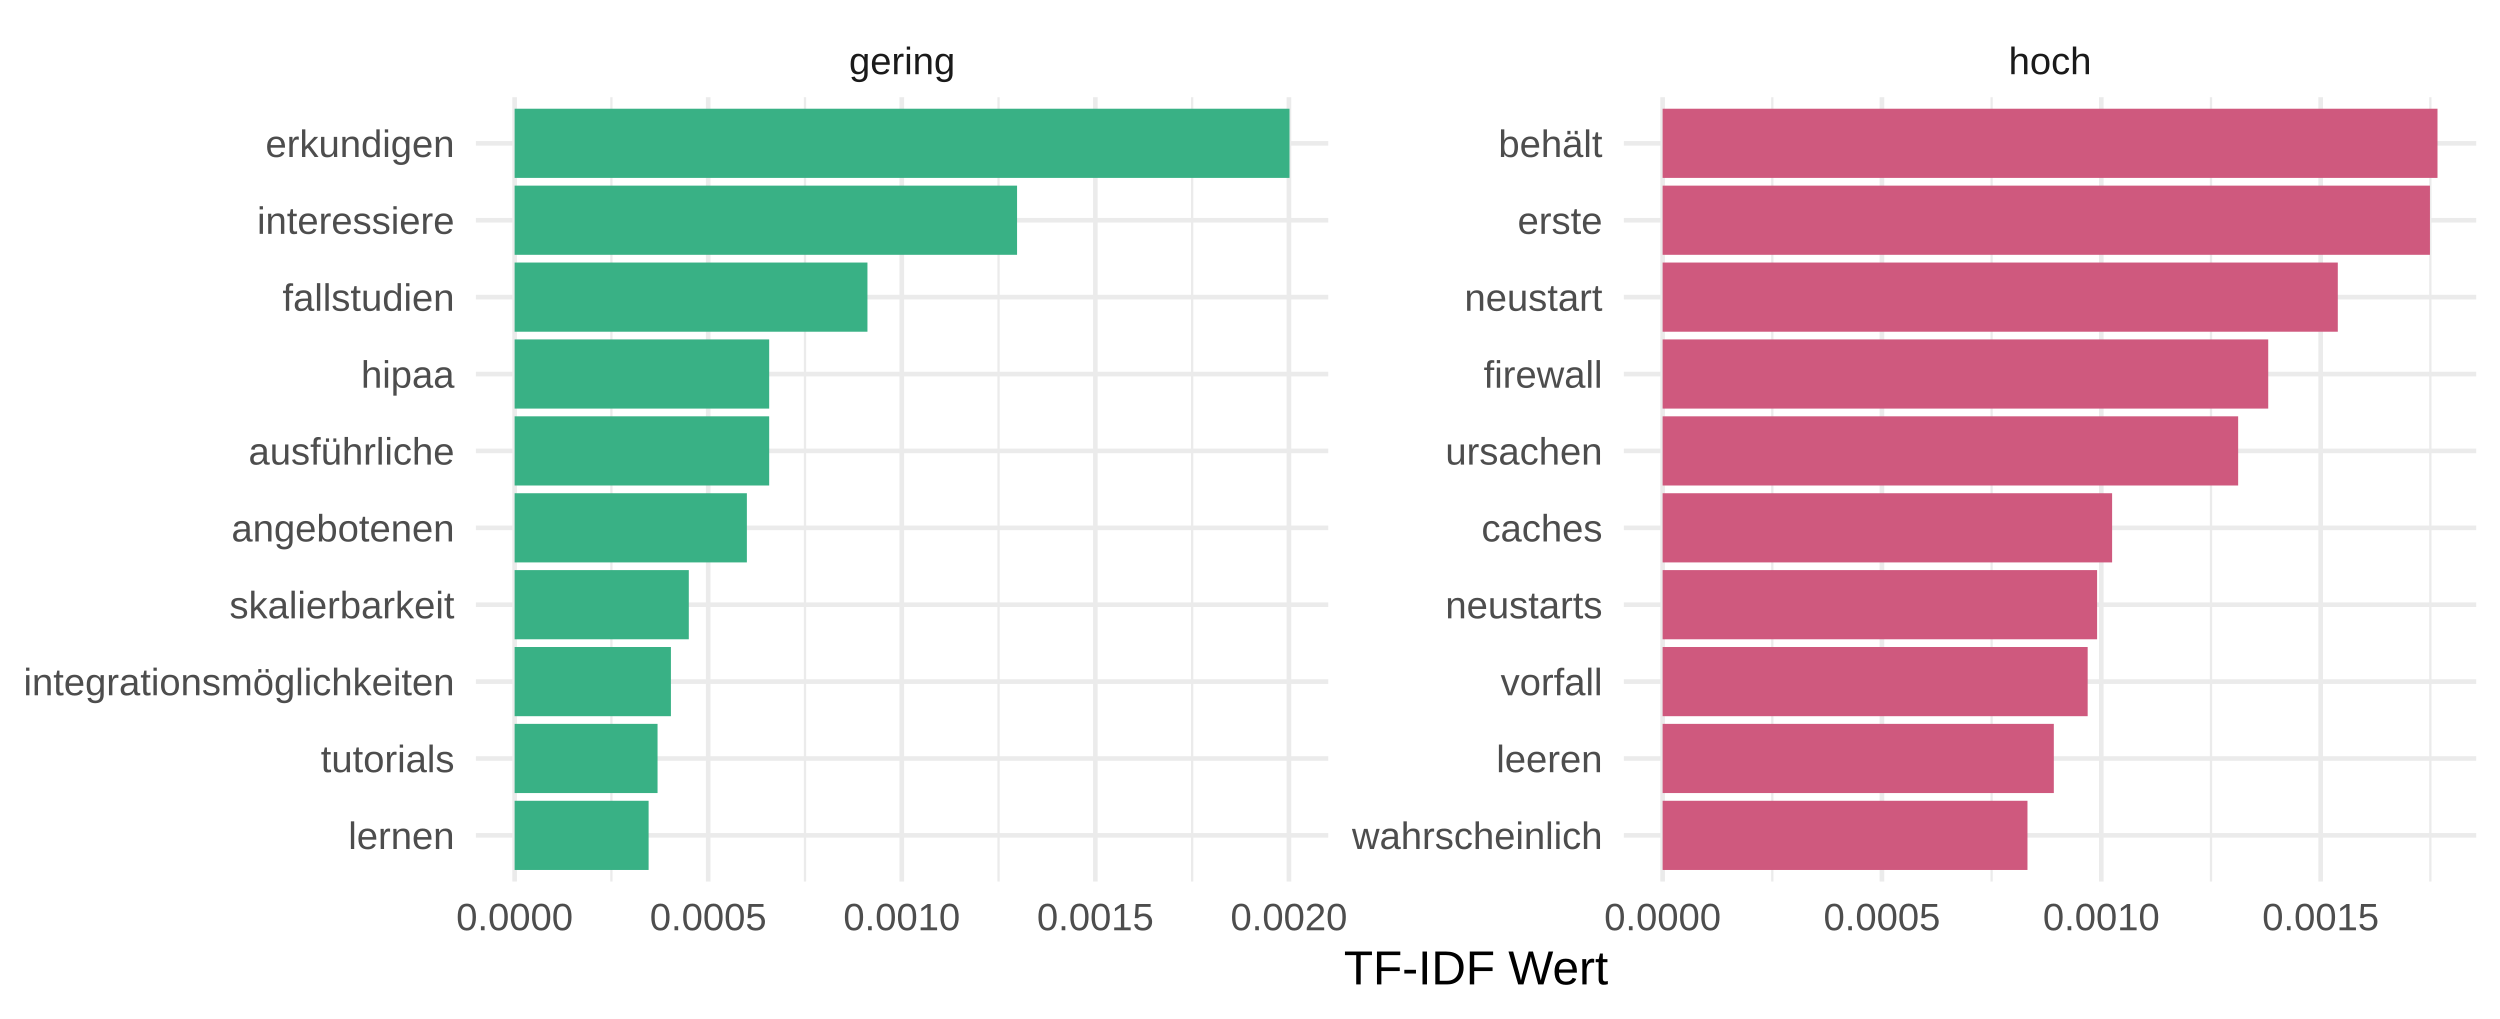
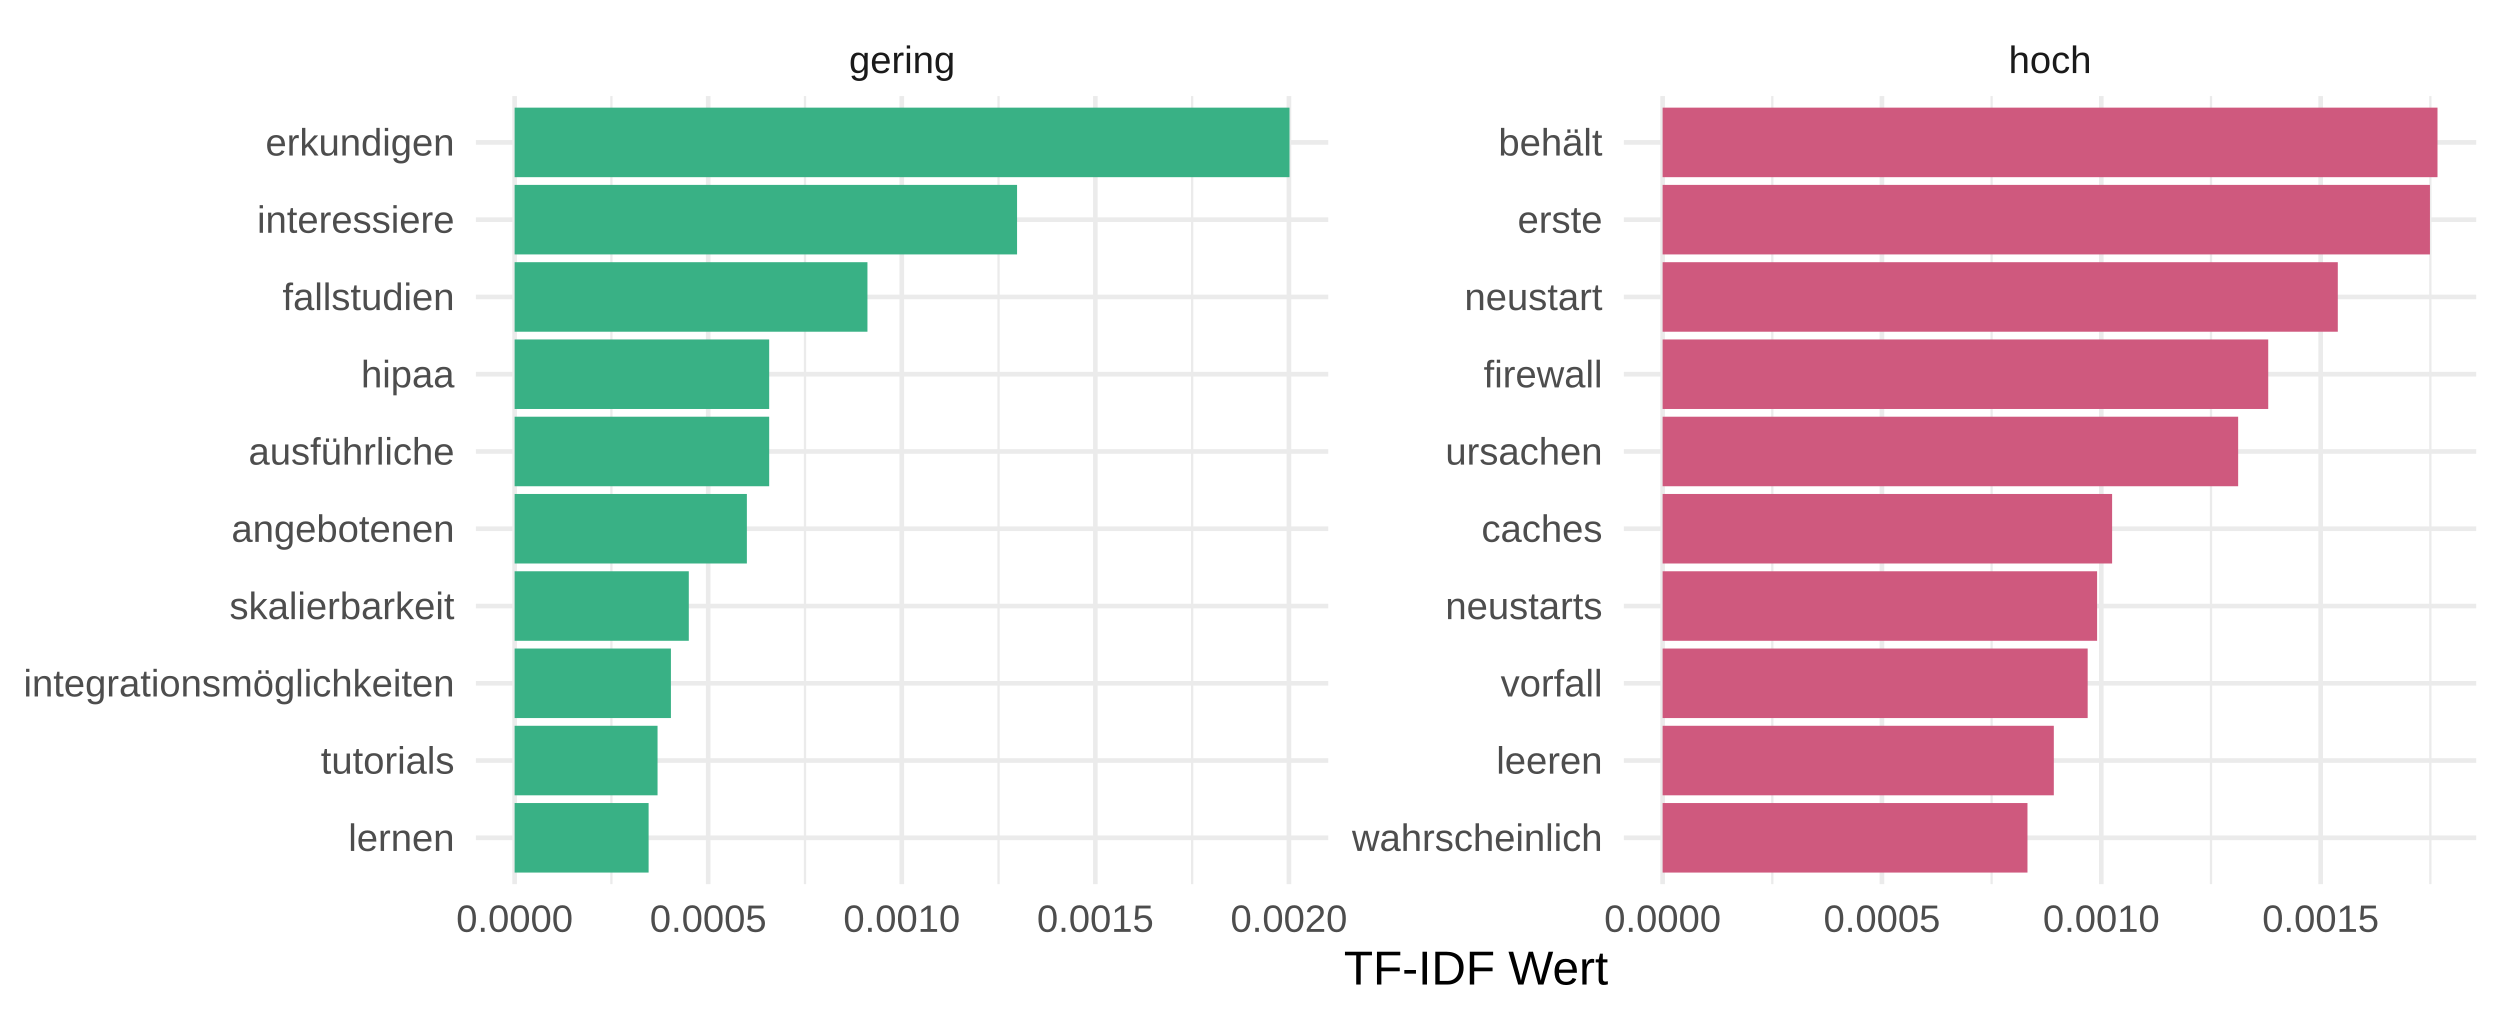
<svg xmlns="http://www.w3.org/2000/svg" width="576.00pt" height="234.60pt" viewBox="0 0 576.00 234.60">
  <g class="svglite">
    <defs>
      <style type="text/css">
    .svglite line, .svglite polyline, .svglite polygon, .svglite path, .svglite rect, .svglite circle {
      fill: none;
      stroke: #000000;
      stroke-linecap: round;
      stroke-linejoin: round;
      stroke-miterlimit: 10.00;
    }
    .svglite text {
      white-space: pre;
    }
    .svglite g.glyphgroup path {
      fill: inherit;
      stroke: none;
    }
  </style>
    </defs>
    <rect width="100%" height="100%" style="stroke: none; fill: none;" />
    <defs>
      <clipPath id="cpMC4wMHw1NzYuMDB8MC4wMHwyMzQuNjA=">
        <rect x="0.00" y="0.00" width="576.00" height="234.60" />
      </clipPath>
    </defs>
    <g clip-path="url(#cpMC4wMHw1NzYuMDB8MC4wMHwyMzQuNjA=)">
</g>
    <defs>
-       <clipPath id="cpMTA5LjY1fDMwNi4wM3wyMi40MHwyMDMuMTA=">
-         <rect x="109.65" y="22.40" width="196.38" height="180.71" />
+       <clipPath id="cpMTA5LjY1fDMwNi4wM3wyMi4xM3wyMDMuNzE=">
+         <rect x="109.65" y="22.13" width="196.38" height="181.58" />
      </clipPath>
    </defs>
-     <g clip-path="url(#cpMTA5LjY1fDMwNi4wM3wyMi40MHwyMDMuMTA=)">
-       <polyline points="140.87,203.10 140.87,22.40 " style="stroke-width: 0.53; stroke: #EBEBEB; stroke-linecap: butt;" />
-       <polyline points="185.47,203.10 185.47,22.40 " style="stroke-width: 0.53; stroke: #EBEBEB; stroke-linecap: butt;" />
-       <polyline points="230.07,203.10 230.07,22.40 " style="stroke-width: 0.53; stroke: #EBEBEB; stroke-linecap: butt;" />
-       <polyline points="274.67,203.10 274.67,22.40 " style="stroke-width: 0.53; stroke: #EBEBEB; stroke-linecap: butt;" />
-       <polyline points="109.65,192.47 306.03,192.47 " style="stroke-width: 1.07; stroke: #EBEBEB; stroke-linecap: butt;" />
-       <polyline points="109.65,174.76 306.03,174.76 " style="stroke-width: 1.07; stroke: #EBEBEB; stroke-linecap: butt;" />
-       <polyline points="109.65,157.04 306.03,157.04 " style="stroke-width: 1.07; stroke: #EBEBEB; stroke-linecap: butt;" />
-       <polyline points="109.65,139.32 306.03,139.32 " style="stroke-width: 1.07; stroke: #EBEBEB; stroke-linecap: butt;" />
-       <polyline points="109.65,121.61 306.03,121.61 " style="stroke-width: 1.07; stroke: #EBEBEB; stroke-linecap: butt;" />
-       <polyline points="109.65,103.89 306.03,103.89 " style="stroke-width: 1.07; stroke: #EBEBEB; stroke-linecap: butt;" />
-       <polyline points="109.65,86.18 306.03,86.18 " style="stroke-width: 1.07; stroke: #EBEBEB; stroke-linecap: butt;" />
-       <polyline points="109.65,68.46 306.03,68.46 " style="stroke-width: 1.07; stroke: #EBEBEB; stroke-linecap: butt;" />
-       <polyline points="109.65,50.74 306.03,50.74 " style="stroke-width: 1.07; stroke: #EBEBEB; stroke-linecap: butt;" />
-       <polyline points="109.65,33.03 306.03,33.03 " style="stroke-width: 1.07; stroke: #EBEBEB; stroke-linecap: butt;" />
-       <polyline points="118.57,203.10 118.57,22.40 " style="stroke-width: 1.07; stroke: #EBEBEB; stroke-linecap: butt;" />
-       <polyline points="163.17,203.10 163.17,22.40 " style="stroke-width: 1.07; stroke: #EBEBEB; stroke-linecap: butt;" />
-       <polyline points="207.77,203.10 207.77,22.40 " style="stroke-width: 1.07; stroke: #EBEBEB; stroke-linecap: butt;" />
-       <polyline points="252.37,203.10 252.37,22.40 " style="stroke-width: 1.07; stroke: #EBEBEB; stroke-linecap: butt;" />
-       <polyline points="296.97,203.10 296.97,22.40 " style="stroke-width: 1.07; stroke: #EBEBEB; stroke-linecap: butt;" />
-       <rect x="118.57" y="25.05" width="178.53" height="15.94" style="stroke-width: 1.07; stroke: none; stroke-linecap: butt; stroke-linejoin: miter; fill: #39B185;" />
-       <rect x="118.57" y="42.77" width="115.76" height="15.94" style="stroke-width: 1.07; stroke: none; stroke-linecap: butt; stroke-linejoin: miter; fill: #39B185;" />
-       <rect x="118.57" y="60.49" width="81.29" height="15.94" style="stroke-width: 1.07; stroke: none; stroke-linecap: butt; stroke-linejoin: miter; fill: #39B185;" />
-       <rect x="118.57" y="95.92" width="58.65" height="15.94" style="stroke-width: 1.07; stroke: none; stroke-linecap: butt; stroke-linejoin: miter; fill: #39B185;" />
-       <rect x="118.57" y="78.20" width="58.65" height="15.94" style="stroke-width: 1.07; stroke: none; stroke-linecap: butt; stroke-linejoin: miter; fill: #39B185;" />
-       <rect x="118.57" y="113.64" width="53.51" height="15.94" style="stroke-width: 1.07; stroke: none; stroke-linecap: butt; stroke-linejoin: miter; fill: #39B185;" />
-       <rect x="118.57" y="131.35" width="40.13" height="15.94" style="stroke-width: 1.07; stroke: none; stroke-linecap: butt; stroke-linejoin: miter; fill: #39B185;" />
-       <rect x="118.57" y="149.07" width="36.01" height="15.94" style="stroke-width: 1.07; stroke: none; stroke-linecap: butt; stroke-linejoin: miter; fill: #39B185;" />
-       <rect x="118.57" y="166.78" width="32.93" height="15.94" style="stroke-width: 1.07; stroke: none; stroke-linecap: butt; stroke-linejoin: miter; fill: #39B185;" />
-       <rect x="118.57" y="184.50" width="30.87" height="15.94" style="stroke-width: 1.07; stroke: none; stroke-linecap: butt; stroke-linejoin: miter; fill: #39B185;" />
+     <g clip-path="url(#cpMTA5LjY1fDMwNi4wM3wyMi4xM3wyMDMuNzE=)">
+       <polyline points="140.87,203.71 140.87,22.13 " style="stroke-width: 0.53; stroke: #EBEBEB; stroke-linecap: butt;" />
+       <polyline points="185.47,203.71 185.47,22.13 " style="stroke-width: 0.53; stroke: #EBEBEB; stroke-linecap: butt;" />
+       <polyline points="230.07,203.71 230.07,22.13 " style="stroke-width: 0.53; stroke: #EBEBEB; stroke-linecap: butt;" />
+       <polyline points="274.67,203.71 274.67,22.13 " style="stroke-width: 0.53; stroke: #EBEBEB; stroke-linecap: butt;" />
+       <polyline points="109.65,193.03 306.03,193.03 " style="stroke-width: 1.07; stroke: #EBEBEB; stroke-linecap: butt;" />
+       <polyline points="109.65,175.23 306.03,175.23 " style="stroke-width: 1.07; stroke: #EBEBEB; stroke-linecap: butt;" />
+       <polyline points="109.65,157.43 306.03,157.43 " style="stroke-width: 1.07; stroke: #EBEBEB; stroke-linecap: butt;" />
+       <polyline points="109.65,139.63 306.03,139.63 " style="stroke-width: 1.07; stroke: #EBEBEB; stroke-linecap: butt;" />
+       <polyline points="109.65,121.82 306.03,121.82 " style="stroke-width: 1.07; stroke: #EBEBEB; stroke-linecap: butt;" />
+       <polyline points="109.65,104.02 306.03,104.02 " style="stroke-width: 1.07; stroke: #EBEBEB; stroke-linecap: butt;" />
+       <polyline points="109.65,86.22 306.03,86.22 " style="stroke-width: 1.07; stroke: #EBEBEB; stroke-linecap: butt;" />
+       <polyline points="109.65,68.42 306.03,68.42 " style="stroke-width: 1.07; stroke: #EBEBEB; stroke-linecap: butt;" />
+       <polyline points="109.65,50.61 306.03,50.61 " style="stroke-width: 1.07; stroke: #EBEBEB; stroke-linecap: butt;" />
+       <polyline points="109.65,32.81 306.03,32.81 " style="stroke-width: 1.07; stroke: #EBEBEB; stroke-linecap: butt;" />
+       <polyline points="118.57,203.71 118.57,22.13 " style="stroke-width: 1.07; stroke: #EBEBEB; stroke-linecap: butt;" />
+       <polyline points="163.17,203.71 163.17,22.13 " style="stroke-width: 1.07; stroke: #EBEBEB; stroke-linecap: butt;" />
+       <polyline points="207.77,203.71 207.77,22.13 " style="stroke-width: 1.07; stroke: #EBEBEB; stroke-linecap: butt;" />
+       <polyline points="252.37,203.71 252.37,22.13 " style="stroke-width: 1.07; stroke: #EBEBEB; stroke-linecap: butt;" />
+       <polyline points="296.97,203.71 296.97,22.13 " style="stroke-width: 1.07; stroke: #EBEBEB; stroke-linecap: butt;" />
+       <rect x="118.57" y="24.80" width="178.53" height="16.02" style="stroke-width: 1.07; stroke: none; stroke-linecap: butt; stroke-linejoin: miter; fill: #39B185;" />
+       <rect x="118.57" y="42.60" width="115.76" height="16.02" style="stroke-width: 1.07; stroke: none; stroke-linecap: butt; stroke-linejoin: miter; fill: #39B185;" />
+       <rect x="118.57" y="60.41" width="81.29" height="16.02" style="stroke-width: 1.07; stroke: none; stroke-linecap: butt; stroke-linejoin: miter; fill: #39B185;" />
+       <rect x="118.57" y="96.01" width="58.65" height="16.02" style="stroke-width: 1.07; stroke: none; stroke-linecap: butt; stroke-linejoin: miter; fill: #39B185;" />
+       <rect x="118.57" y="78.21" width="58.65" height="16.02" style="stroke-width: 1.07; stroke: none; stroke-linecap: butt; stroke-linejoin: miter; fill: #39B185;" />
+       <rect x="118.57" y="113.81" width="53.51" height="16.02" style="stroke-width: 1.07; stroke: none; stroke-linecap: butt; stroke-linejoin: miter; fill: #39B185;" />
+       <rect x="118.57" y="131.62" width="40.13" height="16.02" style="stroke-width: 1.07; stroke: none; stroke-linecap: butt; stroke-linejoin: miter; fill: #39B185;" />
+       <rect x="118.57" y="149.42" width="36.01" height="16.02" style="stroke-width: 1.07; stroke: none; stroke-linecap: butt; stroke-linejoin: miter; fill: #39B185;" />
+       <rect x="118.57" y="167.22" width="32.93" height="16.02" style="stroke-width: 1.07; stroke: none; stroke-linecap: butt; stroke-linejoin: miter; fill: #39B185;" />
+       <rect x="118.57" y="185.02" width="30.87" height="16.02" style="stroke-width: 1.07; stroke: none; stroke-linecap: butt; stroke-linejoin: miter; fill: #39B185;" />
    </g>
    <g clip-path="url(#cpMC4wMHw1NzYuMDB8MC4wMHwyMzQuNjA=)">
</g>
    <defs>
-       <clipPath id="cpMzc0LjE0fDU3MC41MnwyMi40MHwyMDMuMTA=">
-         <rect x="374.14" y="22.40" width="196.38" height="180.71" />
+       <clipPath id="cpMzc0LjE0fDU3MC41MnwyMi4xM3wyMDMuNzE=">
+         <rect x="374.14" y="22.13" width="196.38" height="181.58" />
      </clipPath>
    </defs>
-     <g clip-path="url(#cpMzc0LjE0fDU3MC41MnwyMi40MHwyMDMuMTA=)">
-       <polyline points="408.34,203.10 408.34,22.40 " style="stroke-width: 0.53; stroke: #EBEBEB; stroke-linecap: butt;" />
-       <polyline points="458.87,203.10 458.87,22.40 " style="stroke-width: 0.53; stroke: #EBEBEB; stroke-linecap: butt;" />
-       <polyline points="509.41,203.10 509.41,22.40 " style="stroke-width: 0.53; stroke: #EBEBEB; stroke-linecap: butt;" />
-       <polyline points="559.95,203.10 559.95,22.40 " style="stroke-width: 0.53; stroke: #EBEBEB; stroke-linecap: butt;" />
-       <polyline points="374.14,192.47 570.52,192.47 " style="stroke-width: 1.07; stroke: #EBEBEB; stroke-linecap: butt;" />
-       <polyline points="374.14,174.76 570.52,174.76 " style="stroke-width: 1.07; stroke: #EBEBEB; stroke-linecap: butt;" />
-       <polyline points="374.14,157.04 570.52,157.04 " style="stroke-width: 1.07; stroke: #EBEBEB; stroke-linecap: butt;" />
-       <polyline points="374.14,139.32 570.52,139.32 " style="stroke-width: 1.07; stroke: #EBEBEB; stroke-linecap: butt;" />
-       <polyline points="374.14,121.61 570.52,121.61 " style="stroke-width: 1.07; stroke: #EBEBEB; stroke-linecap: butt;" />
-       <polyline points="374.14,103.89 570.52,103.89 " style="stroke-width: 1.07; stroke: #EBEBEB; stroke-linecap: butt;" />
-       <polyline points="374.14,86.18 570.52,86.18 " style="stroke-width: 1.07; stroke: #EBEBEB; stroke-linecap: butt;" />
-       <polyline points="374.14,68.46 570.52,68.46 " style="stroke-width: 1.07; stroke: #EBEBEB; stroke-linecap: butt;" />
-       <polyline points="374.14,50.74 570.52,50.74 " style="stroke-width: 1.07; stroke: #EBEBEB; stroke-linecap: butt;" />
-       <polyline points="374.14,33.03 570.52,33.03 " style="stroke-width: 1.07; stroke: #EBEBEB; stroke-linecap: butt;" />
-       <polyline points="383.07,203.10 383.07,22.40 " style="stroke-width: 1.07; stroke: #EBEBEB; stroke-linecap: butt;" />
-       <polyline points="433.60,203.10 433.60,22.40 " style="stroke-width: 1.07; stroke: #EBEBEB; stroke-linecap: butt;" />
-       <polyline points="484.14,203.10 484.14,22.40 " style="stroke-width: 1.07; stroke: #EBEBEB; stroke-linecap: butt;" />
-       <polyline points="534.68,203.10 534.68,22.40 " style="stroke-width: 1.07; stroke: #EBEBEB; stroke-linecap: butt;" />
-       <rect x="383.07" y="25.05" width="178.53" height="15.94" style="stroke-width: 1.07; stroke: none; stroke-linecap: butt; stroke-linejoin: miter; fill: #CF597E;" />
-       <rect x="383.07" y="42.77" width="176.79" height="15.94" style="stroke-width: 1.07; stroke: none; stroke-linecap: butt; stroke-linejoin: miter; fill: #CF597E;" />
-       <rect x="383.07" y="60.49" width="155.56" height="15.94" style="stroke-width: 1.07; stroke: none; stroke-linecap: butt; stroke-linejoin: miter; fill: #CF597E;" />
-       <rect x="383.07" y="78.20" width="139.53" height="15.94" style="stroke-width: 1.07; stroke: none; stroke-linecap: butt; stroke-linejoin: miter; fill: #CF597E;" />
-       <rect x="383.07" y="95.92" width="132.60" height="15.94" style="stroke-width: 1.07; stroke: none; stroke-linecap: butt; stroke-linejoin: miter; fill: #CF597E;" />
-       <rect x="383.07" y="113.64" width="103.56" height="15.94" style="stroke-width: 1.07; stroke: none; stroke-linecap: butt; stroke-linejoin: miter; fill: #CF597E;" />
-       <rect x="383.07" y="131.35" width="100.10" height="15.94" style="stroke-width: 1.07; stroke: none; stroke-linecap: butt; stroke-linejoin: miter; fill: #CF597E;" />
-       <rect x="383.07" y="149.07" width="97.93" height="15.94" style="stroke-width: 1.07; stroke: none; stroke-linecap: butt; stroke-linejoin: miter; fill: #CF597E;" />
-       <rect x="383.07" y="166.78" width="90.13" height="15.94" style="stroke-width: 1.07; stroke: none; stroke-linecap: butt; stroke-linejoin: miter; fill: #CF597E;" />
-       <rect x="383.07" y="184.50" width="84.06" height="15.94" style="stroke-width: 1.07; stroke: none; stroke-linecap: butt; stroke-linejoin: miter; fill: #CF597E;" />
+     <g clip-path="url(#cpMzc0LjE0fDU3MC41MnwyMi4xM3wyMDMuNzE=)">
+       <polyline points="408.34,203.71 408.34,22.13 " style="stroke-width: 0.53; stroke: #EBEBEB; stroke-linecap: butt;" />
+       <polyline points="458.87,203.71 458.87,22.13 " style="stroke-width: 0.53; stroke: #EBEBEB; stroke-linecap: butt;" />
+       <polyline points="509.41,203.71 509.41,22.13 " style="stroke-width: 0.53; stroke: #EBEBEB; stroke-linecap: butt;" />
+       <polyline points="559.95,203.71 559.95,22.13 " style="stroke-width: 0.53; stroke: #EBEBEB; stroke-linecap: butt;" />
+       <polyline points="374.14,193.03 570.52,193.03 " style="stroke-width: 1.07; stroke: #EBEBEB; stroke-linecap: butt;" />
+       <polyline points="374.14,175.23 570.52,175.23 " style="stroke-width: 1.07; stroke: #EBEBEB; stroke-linecap: butt;" />
+       <polyline points="374.14,157.43 570.52,157.43 " style="stroke-width: 1.07; stroke: #EBEBEB; stroke-linecap: butt;" />
+       <polyline points="374.14,139.63 570.52,139.63 " style="stroke-width: 1.07; stroke: #EBEBEB; stroke-linecap: butt;" />
+       <polyline points="374.14,121.82 570.52,121.82 " style="stroke-width: 1.07; stroke: #EBEBEB; stroke-linecap: butt;" />
+       <polyline points="374.14,104.02 570.52,104.02 " style="stroke-width: 1.07; stroke: #EBEBEB; stroke-linecap: butt;" />
+       <polyline points="374.14,86.22 570.52,86.22 " style="stroke-width: 1.07; stroke: #EBEBEB; stroke-linecap: butt;" />
+       <polyline points="374.14,68.42 570.52,68.42 " style="stroke-width: 1.07; stroke: #EBEBEB; stroke-linecap: butt;" />
+       <polyline points="374.14,50.61 570.52,50.61 " style="stroke-width: 1.07; stroke: #EBEBEB; stroke-linecap: butt;" />
+       <polyline points="374.14,32.81 570.52,32.81 " style="stroke-width: 1.07; stroke: #EBEBEB; stroke-linecap: butt;" />
+       <polyline points="383.07,203.71 383.07,22.13 " style="stroke-width: 1.07; stroke: #EBEBEB; stroke-linecap: butt;" />
+       <polyline points="433.60,203.71 433.60,22.13 " style="stroke-width: 1.07; stroke: #EBEBEB; stroke-linecap: butt;" />
+       <polyline points="484.14,203.71 484.14,22.13 " style="stroke-width: 1.07; stroke: #EBEBEB; stroke-linecap: butt;" />
+       <polyline points="534.68,203.71 534.68,22.13 " style="stroke-width: 1.07; stroke: #EBEBEB; stroke-linecap: butt;" />
+       <rect x="383.07" y="24.80" width="178.53" height="16.02" style="stroke-width: 1.07; stroke: none; stroke-linecap: butt; stroke-linejoin: miter; fill: #CF597E;" />
+       <rect x="383.07" y="42.60" width="176.79" height="16.02" style="stroke-width: 1.07; stroke: none; stroke-linecap: butt; stroke-linejoin: miter; fill: #CF597E;" />
+       <rect x="383.07" y="60.41" width="155.56" height="16.02" style="stroke-width: 1.07; stroke: none; stroke-linecap: butt; stroke-linejoin: miter; fill: #CF597E;" />
+       <rect x="383.07" y="78.21" width="139.53" height="16.02" style="stroke-width: 1.07; stroke: none; stroke-linecap: butt; stroke-linejoin: miter; fill: #CF597E;" />
+       <rect x="383.07" y="96.01" width="132.60" height="16.02" style="stroke-width: 1.07; stroke: none; stroke-linecap: butt; stroke-linejoin: miter; fill: #CF597E;" />
+       <rect x="383.07" y="113.81" width="103.56" height="16.02" style="stroke-width: 1.07; stroke: none; stroke-linecap: butt; stroke-linejoin: miter; fill: #CF597E;" />
+       <rect x="383.07" y="131.62" width="100.10" height="16.02" style="stroke-width: 1.07; stroke: none; stroke-linecap: butt; stroke-linejoin: miter; fill: #CF597E;" />
+       <rect x="383.07" y="149.42" width="97.93" height="16.02" style="stroke-width: 1.07; stroke: none; stroke-linecap: butt; stroke-linejoin: miter; fill: #CF597E;" />
+       <rect x="383.07" y="167.22" width="90.13" height="16.02" style="stroke-width: 1.07; stroke: none; stroke-linecap: butt; stroke-linejoin: miter; fill: #CF597E;" />
+       <rect x="383.07" y="185.02" width="84.06" height="16.02" style="stroke-width: 1.07; stroke: none; stroke-linecap: butt; stroke-linejoin: miter; fill: #CF597E;" />
    </g>
    <g clip-path="url(#cpMC4wMHw1NzYuMDB8MC4wMHwyMzQuNjA=)">
</g>
    <defs>
-       <clipPath id="cpMTA5LjY1fDMwNi4wM3w1LjQ4fDIyLjQw">
-         <rect x="109.65" y="5.48" width="196.38" height="16.92" />
+       <clipPath id="cpMTA5LjY1fDMwNi4wM3w1LjQ4fDIyLjEz">
+         <rect x="109.65" y="5.48" width="196.38" height="16.65" />
      </clipPath>
    </defs>
-     <g clip-path="url(#cpMTA5LjY1fDMwNi4wM3w1LjQ4fDIyLjQw)">
-       <text x="207.84" y="17.09" text-anchor="middle" style="font-size: 8.80px;fill: #1A1A1A; font-family: &quot;Arial&quot;;" textLength="24.44px" lengthAdjust="spacingAndGlyphs">gering</text>
+     <g clip-path="url(#cpMTA5LjY1fDMwNi4wM3w1LjQ4fDIyLjEz)">
+       <text x="207.84" y="16.83" text-anchor="middle" style="font-size: 8.80px;fill: #1A1A1A; font-family: &quot;Liberation Sans&quot;;" textLength="24.44px" lengthAdjust="spacingAndGlyphs">gering</text>
    </g>
    <g clip-path="url(#cpMC4wMHw1NzYuMDB8MC4wMHwyMzQuNjA=)">
</g>
    <defs>
-       <clipPath id="cpMzc0LjE0fDU3MC41Mnw1LjQ4fDIyLjQw">
-         <rect x="374.14" y="5.48" width="196.38" height="16.92" />
+       <clipPath id="cpMzc0LjE0fDU3MC41Mnw1LjQ4fDIyLjEz">
+         <rect x="374.14" y="5.48" width="196.38" height="16.65" />
      </clipPath>
    </defs>
-     <g clip-path="url(#cpMzc0LjE0fDU3MC41Mnw1LjQ4fDIyLjQw)">
-       <text x="472.33" y="17.09" text-anchor="middle" style="font-size: 8.80px;fill: #1A1A1A; font-family: &quot;Arial&quot;;" textLength="19.08px" lengthAdjust="spacingAndGlyphs">hoch</text>
+     <g clip-path="url(#cpMzc0LjE0fDU3MC41Mnw1LjQ4fDIyLjEz)">
+       <text x="472.33" y="16.83" text-anchor="middle" style="font-size: 8.80px;fill: #1A1A1A; font-family: &quot;Liberation Sans&quot;;" textLength="19.08px" lengthAdjust="spacingAndGlyphs">hoch</text>
    </g>
    <g clip-path="url(#cpMC4wMHw1NzYuMDB8MC4wMHwyMzQuNjA=)">
-       <text x="118.57" y="214.33" text-anchor="middle" style="font-size: 8.80px;fill: #4D4D4D; font-family: &quot;Arial&quot;;" textLength="26.89px" lengthAdjust="spacingAndGlyphs">0.0000</text>
-       <text x="163.17" y="214.33" text-anchor="middle" style="font-size: 8.80px;fill: #4D4D4D; font-family: &quot;Arial&quot;;" textLength="26.89px" lengthAdjust="spacingAndGlyphs">0.0005</text>
-       <text x="207.77" y="214.33" text-anchor="middle" style="font-size: 8.80px;fill: #4D4D4D; font-family: &quot;Arial&quot;;" textLength="26.89px" lengthAdjust="spacingAndGlyphs">0.0010</text>
-       <text x="252.37" y="214.33" text-anchor="middle" style="font-size: 8.80px;fill: #4D4D4D; font-family: &quot;Arial&quot;;" textLength="26.89px" lengthAdjust="spacingAndGlyphs">0.0015</text>
-       <text x="296.97" y="214.33" text-anchor="middle" style="font-size: 8.80px;fill: #4D4D4D; font-family: &quot;Arial&quot;;" textLength="26.89px" lengthAdjust="spacingAndGlyphs">0.0020</text>
-       <text x="383.07" y="214.33" text-anchor="middle" style="font-size: 8.80px;fill: #4D4D4D; font-family: &quot;Arial&quot;;" textLength="26.89px" lengthAdjust="spacingAndGlyphs">0.0000</text>
-       <text x="433.60" y="214.33" text-anchor="middle" style="font-size: 8.80px;fill: #4D4D4D; font-family: &quot;Arial&quot;;" textLength="26.89px" lengthAdjust="spacingAndGlyphs">0.0005</text>
-       <text x="484.14" y="214.33" text-anchor="middle" style="font-size: 8.80px;fill: #4D4D4D; font-family: &quot;Arial&quot;;" textLength="26.89px" lengthAdjust="spacingAndGlyphs">0.0010</text>
-       <text x="534.68" y="214.33" text-anchor="middle" style="font-size: 8.80px;fill: #4D4D4D; font-family: &quot;Arial&quot;;" textLength="26.89px" lengthAdjust="spacingAndGlyphs">0.0015</text>
-       <text x="369.21" y="195.62" text-anchor="end" style="font-size: 8.80px;fill: #4D4D4D; font-family: &quot;Arial&quot;;" textLength="57.70px" lengthAdjust="spacingAndGlyphs">wahrscheinlich</text>
-       <text x="369.21" y="177.91" text-anchor="end" style="font-size: 8.80px;fill: #4D4D4D; font-family: &quot;Arial&quot;;" textLength="24.44px" lengthAdjust="spacingAndGlyphs">leeren</text>
-       <text x="369.21" y="160.19" text-anchor="end" style="font-size: 8.80px;fill: #4D4D4D; font-family: &quot;Arial&quot;;" textLength="23.45px" lengthAdjust="spacingAndGlyphs">vorfall</text>
-       <text x="369.21" y="142.47" text-anchor="end" style="font-size: 8.80px;fill: #4D4D4D; font-family: &quot;Arial&quot;;" textLength="36.17px" lengthAdjust="spacingAndGlyphs">neustarts</text>
-       <text x="369.21" y="124.76" text-anchor="end" style="font-size: 8.80px;fill: #4D4D4D; font-family: &quot;Arial&quot;;" textLength="27.89px" lengthAdjust="spacingAndGlyphs">caches</text>
-       <text x="369.21" y="107.04" text-anchor="end" style="font-size: 8.80px;fill: #4D4D4D; font-family: &quot;Arial&quot;;" textLength="36.19px" lengthAdjust="spacingAndGlyphs">ursachen</text>
-       <text x="369.21" y="89.33" text-anchor="end" style="font-size: 8.80px;fill: #4D4D4D; font-family: &quot;Arial&quot;;" textLength="27.36px" lengthAdjust="spacingAndGlyphs">firewall</text>
-       <text x="369.21" y="71.61" text-anchor="end" style="font-size: 8.80px;fill: #4D4D4D; font-family: &quot;Arial&quot;;" textLength="31.77px" lengthAdjust="spacingAndGlyphs">neustart</text>
-       <text x="369.21" y="53.89" text-anchor="end" style="font-size: 8.80px;fill: #4D4D4D; font-family: &quot;Arial&quot;;" textLength="19.55px" lengthAdjust="spacingAndGlyphs">erste</text>
-       <text x="369.21" y="36.18" text-anchor="end" style="font-size: 8.80px;fill: #4D4D4D; font-family: &quot;Arial&quot;;" textLength="23.95px" lengthAdjust="spacingAndGlyphs">behält</text>
-       <text x="104.71" y="195.62" text-anchor="end" style="font-size: 8.80px;fill: #4D4D4D; font-family: &quot;Arial&quot;;" textLength="24.44px" lengthAdjust="spacingAndGlyphs">lernen</text>
-       <text x="104.71" y="177.91" text-anchor="end" style="font-size: 8.80px;fill: #4D4D4D; font-family: &quot;Arial&quot;;" textLength="30.78px" lengthAdjust="spacingAndGlyphs">tutorials</text>
-       <text x="104.71" y="160.19" text-anchor="end" style="font-size: 8.80px;fill: #4D4D4D; font-family: &quot;Arial&quot;;" textLength="99.23px" lengthAdjust="spacingAndGlyphs">integrationsmöglichkeiten</text>
-       <text x="104.71" y="142.47" text-anchor="end" style="font-size: 8.80px;fill: #4D4D4D; font-family: &quot;Arial&quot;;" textLength="51.81px" lengthAdjust="spacingAndGlyphs">skalierbarkeit</text>
-       <text x="104.71" y="124.76" text-anchor="end" style="font-size: 8.80px;fill: #4D4D4D; font-family: &quot;Arial&quot;;" textLength="51.34px" lengthAdjust="spacingAndGlyphs">angebotenen</text>
-       <text x="104.71" y="107.04" text-anchor="end" style="font-size: 8.80px;fill: #4D4D4D; font-family: &quot;Arial&quot;;" textLength="47.42px" lengthAdjust="spacingAndGlyphs">ausführliche</text>
-       <text x="104.71" y="89.33" text-anchor="end" style="font-size: 8.80px;fill: #4D4D4D; font-family: &quot;Arial&quot;;" textLength="21.52px" lengthAdjust="spacingAndGlyphs">hipaa</text>
-       <text x="104.71" y="71.61" text-anchor="end" style="font-size: 8.80px;fill: #4D4D4D; font-family: &quot;Arial&quot;;" textLength="39.59px" lengthAdjust="spacingAndGlyphs">fallstudien</text>
-       <text x="104.71" y="53.89" text-anchor="end" style="font-size: 8.80px;fill: #4D4D4D; font-family: &quot;Arial&quot;;" textLength="45.45px" lengthAdjust="spacingAndGlyphs">interessiere</text>
-       <text x="104.71" y="36.18" text-anchor="end" style="font-size: 8.80px;fill: #4D4D4D; font-family: &quot;Arial&quot;;" textLength="43.52px" lengthAdjust="spacingAndGlyphs">erkundigen</text>
-       <text x="340.08" y="226.80" text-anchor="middle" style="font-size: 11.00px; font-family: &quot;Arial&quot;;" textLength="60.89px" lengthAdjust="spacingAndGlyphs">TF-IDF Wert</text>
+       <text x="118.57" y="214.70" text-anchor="middle" style="font-size: 8.80px;fill: #4D4D4D; font-family: &quot;Liberation Sans&quot;;" textLength="26.89px" lengthAdjust="spacingAndGlyphs">0.0000</text>
+       <text x="163.17" y="214.70" text-anchor="middle" style="font-size: 8.80px;fill: #4D4D4D; font-family: &quot;Liberation Sans&quot;;" textLength="26.89px" lengthAdjust="spacingAndGlyphs">0.0005</text>
+       <text x="207.77" y="214.70" text-anchor="middle" style="font-size: 8.80px;fill: #4D4D4D; font-family: &quot;Liberation Sans&quot;;" textLength="26.89px" lengthAdjust="spacingAndGlyphs">0.0010</text>
+       <text x="252.37" y="214.70" text-anchor="middle" style="font-size: 8.80px;fill: #4D4D4D; font-family: &quot;Liberation Sans&quot;;" textLength="26.89px" lengthAdjust="spacingAndGlyphs">0.0015</text>
+       <text x="296.97" y="214.70" text-anchor="middle" style="font-size: 8.80px;fill: #4D4D4D; font-family: &quot;Liberation Sans&quot;;" textLength="26.89px" lengthAdjust="spacingAndGlyphs">0.0020</text>
+       <text x="383.07" y="214.70" text-anchor="middle" style="font-size: 8.80px;fill: #4D4D4D; font-family: &quot;Liberation Sans&quot;;" textLength="26.89px" lengthAdjust="spacingAndGlyphs">0.0000</text>
+       <text x="433.60" y="214.70" text-anchor="middle" style="font-size: 8.80px;fill: #4D4D4D; font-family: &quot;Liberation Sans&quot;;" textLength="26.89px" lengthAdjust="spacingAndGlyphs">0.0005</text>
+       <text x="484.14" y="214.70" text-anchor="middle" style="font-size: 8.80px;fill: #4D4D4D; font-family: &quot;Liberation Sans&quot;;" textLength="26.89px" lengthAdjust="spacingAndGlyphs">0.0010</text>
+       <text x="534.68" y="214.70" text-anchor="middle" style="font-size: 8.80px;fill: #4D4D4D; font-family: &quot;Liberation Sans&quot;;" textLength="26.89px" lengthAdjust="spacingAndGlyphs">0.0015</text>
+       <text x="369.21" y="196.06" text-anchor="end" style="font-size: 8.80px;fill: #4D4D4D; font-family: &quot;Liberation Sans&quot;;" textLength="57.70px" lengthAdjust="spacingAndGlyphs">wahrscheinlich</text>
+       <text x="369.21" y="178.26" text-anchor="end" style="font-size: 8.80px;fill: #4D4D4D; font-family: &quot;Liberation Sans&quot;;" textLength="24.44px" lengthAdjust="spacingAndGlyphs">leeren</text>
+       <text x="369.21" y="160.46" text-anchor="end" style="font-size: 8.80px;fill: #4D4D4D; font-family: &quot;Liberation Sans&quot;;" textLength="23.45px" lengthAdjust="spacingAndGlyphs">vorfall</text>
+       <text x="369.21" y="142.65" text-anchor="end" style="font-size: 8.80px;fill: #4D4D4D; font-family: &quot;Liberation Sans&quot;;" textLength="36.17px" lengthAdjust="spacingAndGlyphs">neustarts</text>
+       <text x="369.21" y="124.85" text-anchor="end" style="font-size: 8.80px;fill: #4D4D4D; font-family: &quot;Liberation Sans&quot;;" textLength="27.89px" lengthAdjust="spacingAndGlyphs">caches</text>
+       <text x="369.21" y="107.05" text-anchor="end" style="font-size: 8.80px;fill: #4D4D4D; font-family: &quot;Liberation Sans&quot;;" textLength="36.19px" lengthAdjust="spacingAndGlyphs">ursachen</text>
+       <text x="369.21" y="89.25" text-anchor="end" style="font-size: 8.80px;fill: #4D4D4D; font-family: &quot;Liberation Sans&quot;;" textLength="27.36px" lengthAdjust="spacingAndGlyphs">firewall</text>
+       <text x="369.21" y="71.44" text-anchor="end" style="font-size: 8.80px;fill: #4D4D4D; font-family: &quot;Liberation Sans&quot;;" textLength="31.77px" lengthAdjust="spacingAndGlyphs">neustart</text>
+       <text x="369.21" y="53.64" text-anchor="end" style="font-size: 8.80px;fill: #4D4D4D; font-family: &quot;Liberation Sans&quot;;" textLength="19.55px" lengthAdjust="spacingAndGlyphs">erste</text>
+       <text x="369.21" y="35.84" text-anchor="end" style="font-size: 8.80px;fill: #4D4D4D; font-family: &quot;Liberation Sans&quot;;" textLength="23.95px" lengthAdjust="spacingAndGlyphs">behält</text>
+       <text x="104.71" y="196.06" text-anchor="end" style="font-size: 8.80px;fill: #4D4D4D; font-family: &quot;Liberation Sans&quot;;" textLength="24.44px" lengthAdjust="spacingAndGlyphs">lernen</text>
+       <text x="104.71" y="178.26" text-anchor="end" style="font-size: 8.80px;fill: #4D4D4D; font-family: &quot;Liberation Sans&quot;;" textLength="30.78px" lengthAdjust="spacingAndGlyphs">tutorials</text>
+       <text x="104.71" y="160.46" text-anchor="end" style="font-size: 8.80px;fill: #4D4D4D; font-family: &quot;Liberation Sans&quot;;" textLength="99.23px" lengthAdjust="spacingAndGlyphs">integrationsmöglichkeiten</text>
+       <text x="104.71" y="142.65" text-anchor="end" style="font-size: 8.80px;fill: #4D4D4D; font-family: &quot;Liberation Sans&quot;;" textLength="51.81px" lengthAdjust="spacingAndGlyphs">skalierbarkeit</text>
+       <text x="104.71" y="124.85" text-anchor="end" style="font-size: 8.80px;fill: #4D4D4D; font-family: &quot;Liberation Sans&quot;;" textLength="51.34px" lengthAdjust="spacingAndGlyphs">angebotenen</text>
+       <text x="104.71" y="107.05" text-anchor="end" style="font-size: 8.80px;fill: #4D4D4D; font-family: &quot;Liberation Sans&quot;;" textLength="47.42px" lengthAdjust="spacingAndGlyphs">ausführliche</text>
+       <text x="104.71" y="89.25" text-anchor="end" style="font-size: 8.80px;fill: #4D4D4D; font-family: &quot;Liberation Sans&quot;;" textLength="21.52px" lengthAdjust="spacingAndGlyphs">hipaa</text>
+       <text x="104.71" y="71.44" text-anchor="end" style="font-size: 8.80px;fill: #4D4D4D; font-family: &quot;Liberation Sans&quot;;" textLength="39.59px" lengthAdjust="spacingAndGlyphs">fallstudien</text>
+       <text x="104.71" y="53.64" text-anchor="end" style="font-size: 8.80px;fill: #4D4D4D; font-family: &quot;Liberation Sans&quot;;" textLength="45.45px" lengthAdjust="spacingAndGlyphs">interessiere</text>
+       <text x="104.71" y="35.84" text-anchor="end" style="font-size: 8.80px;fill: #4D4D4D; font-family: &quot;Liberation Sans&quot;;" textLength="43.52px" lengthAdjust="spacingAndGlyphs">erkundigen</text>
+       <text x="340.08" y="226.84" text-anchor="middle" style="font-size: 11.00px; font-family: &quot;Liberation Sans&quot;;" textLength="60.89px" lengthAdjust="spacingAndGlyphs">TF-IDF Wert</text>
    </g>
  </g>
</svg>
